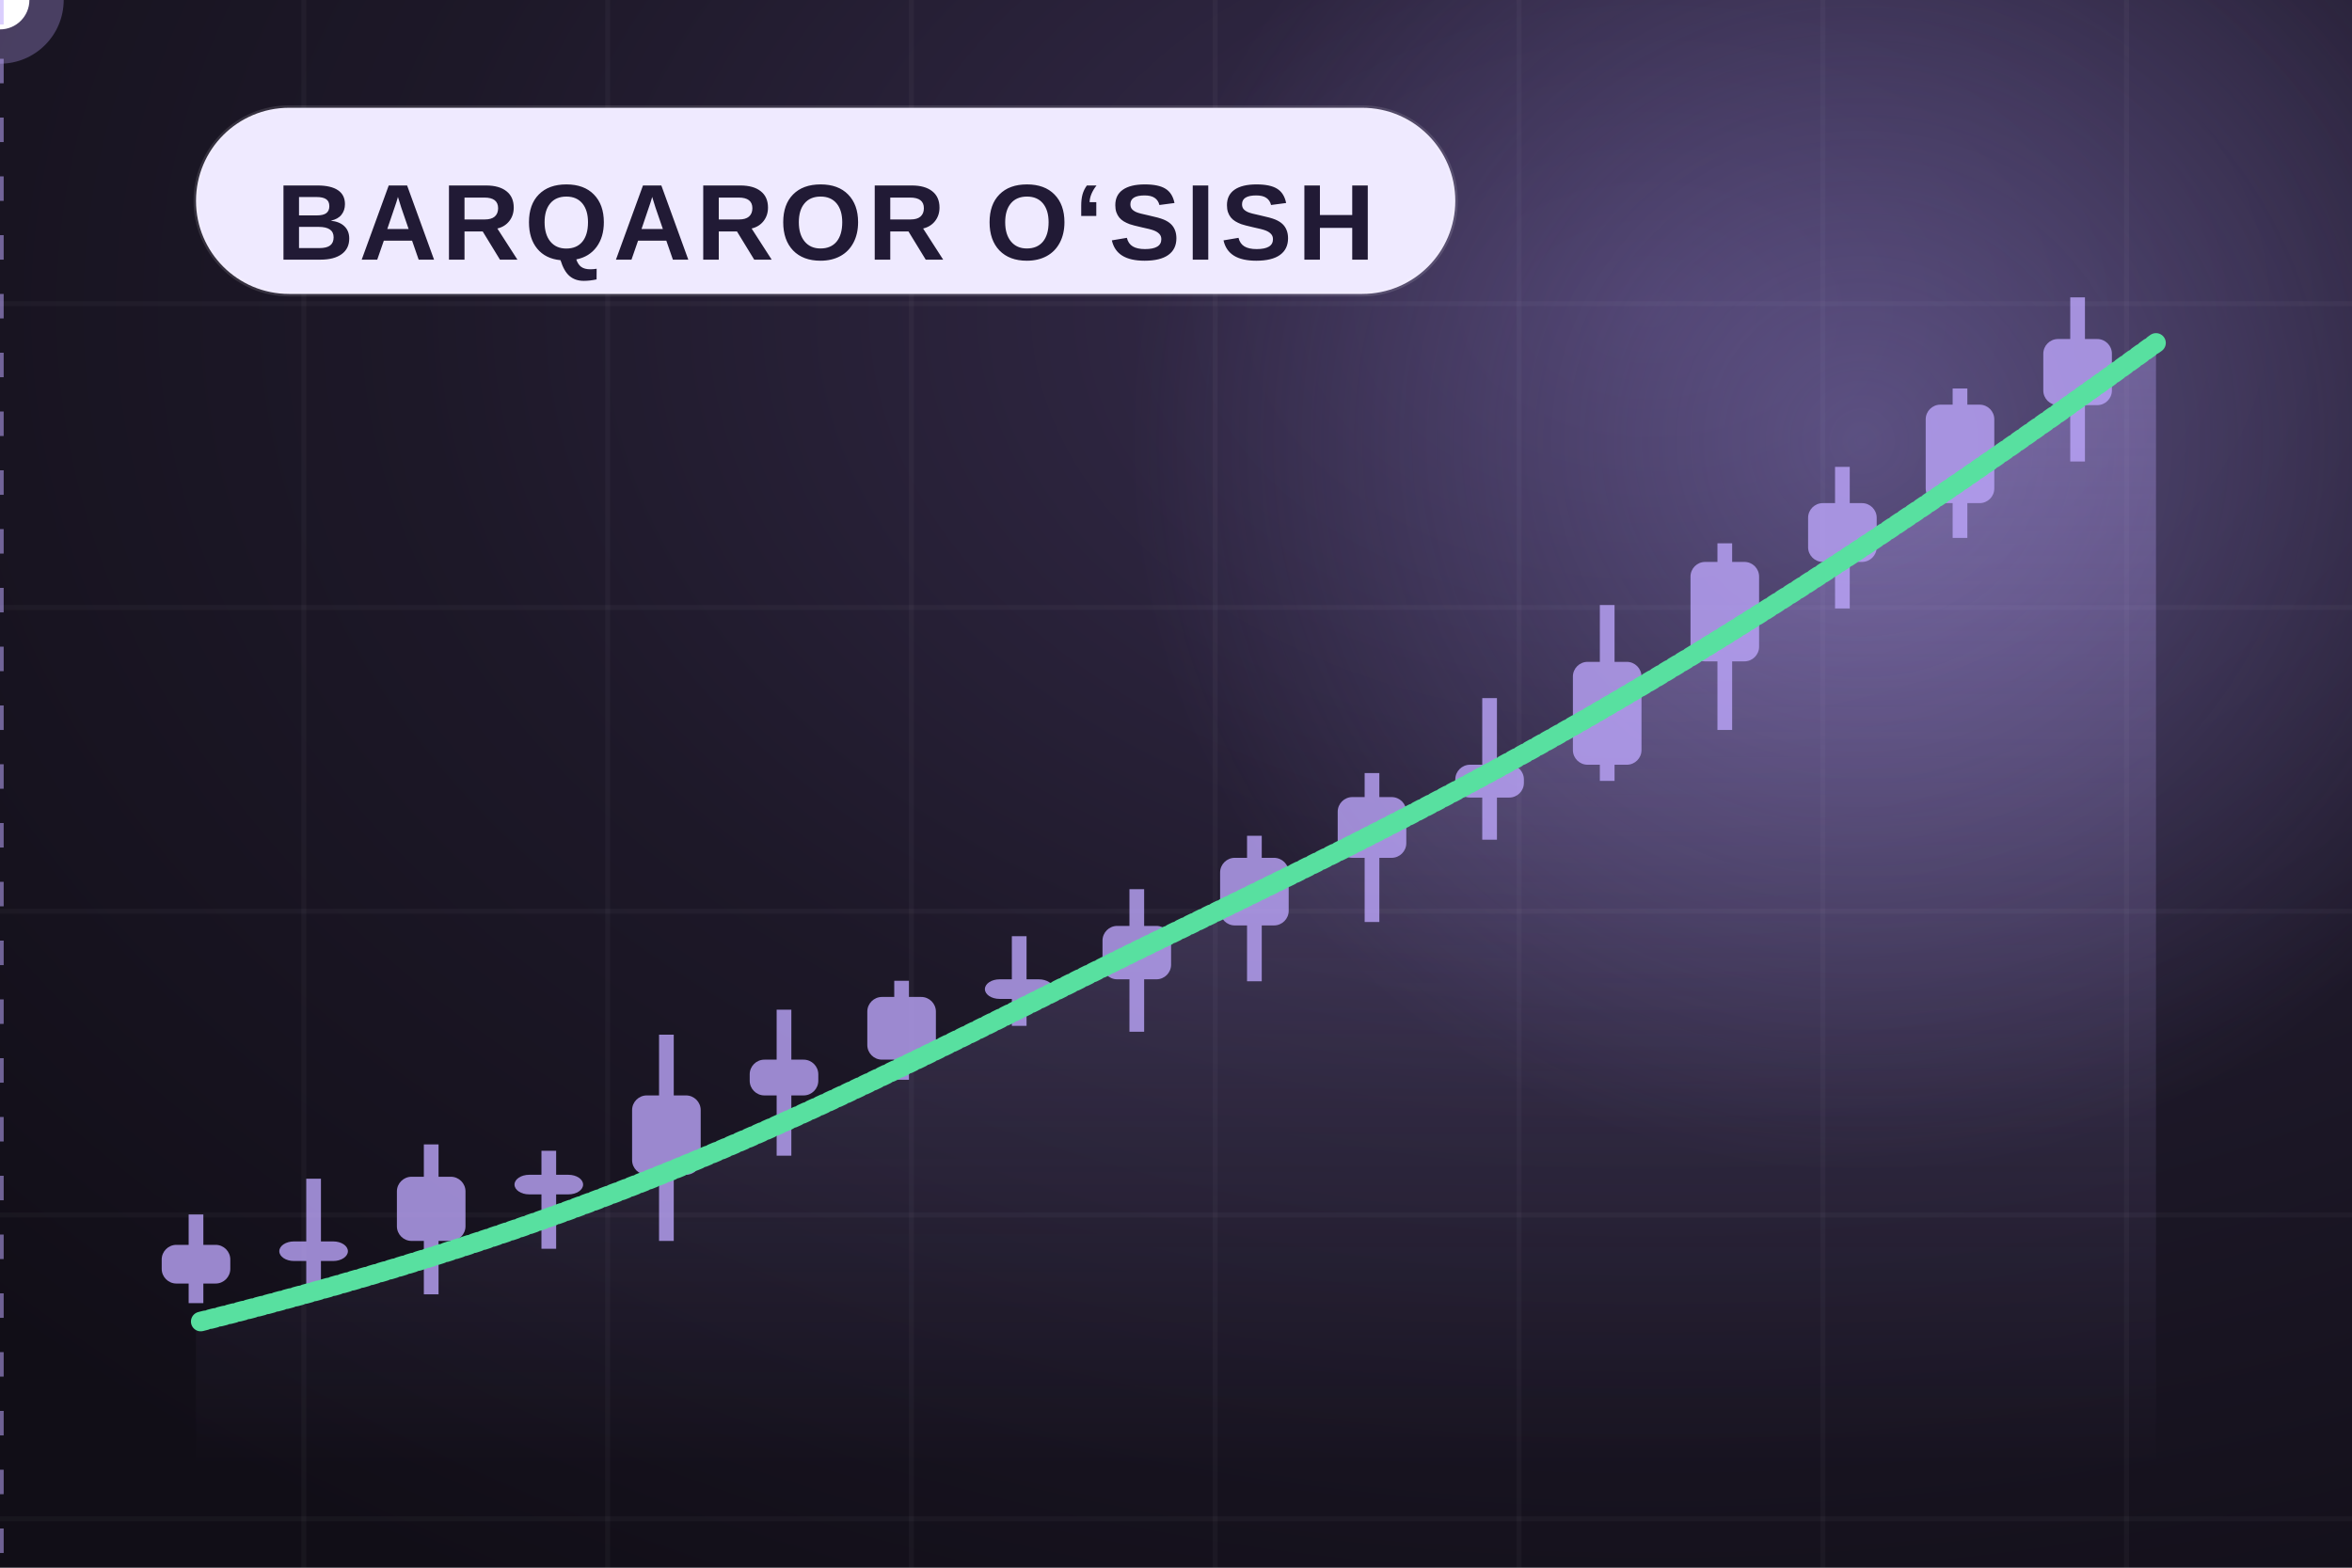
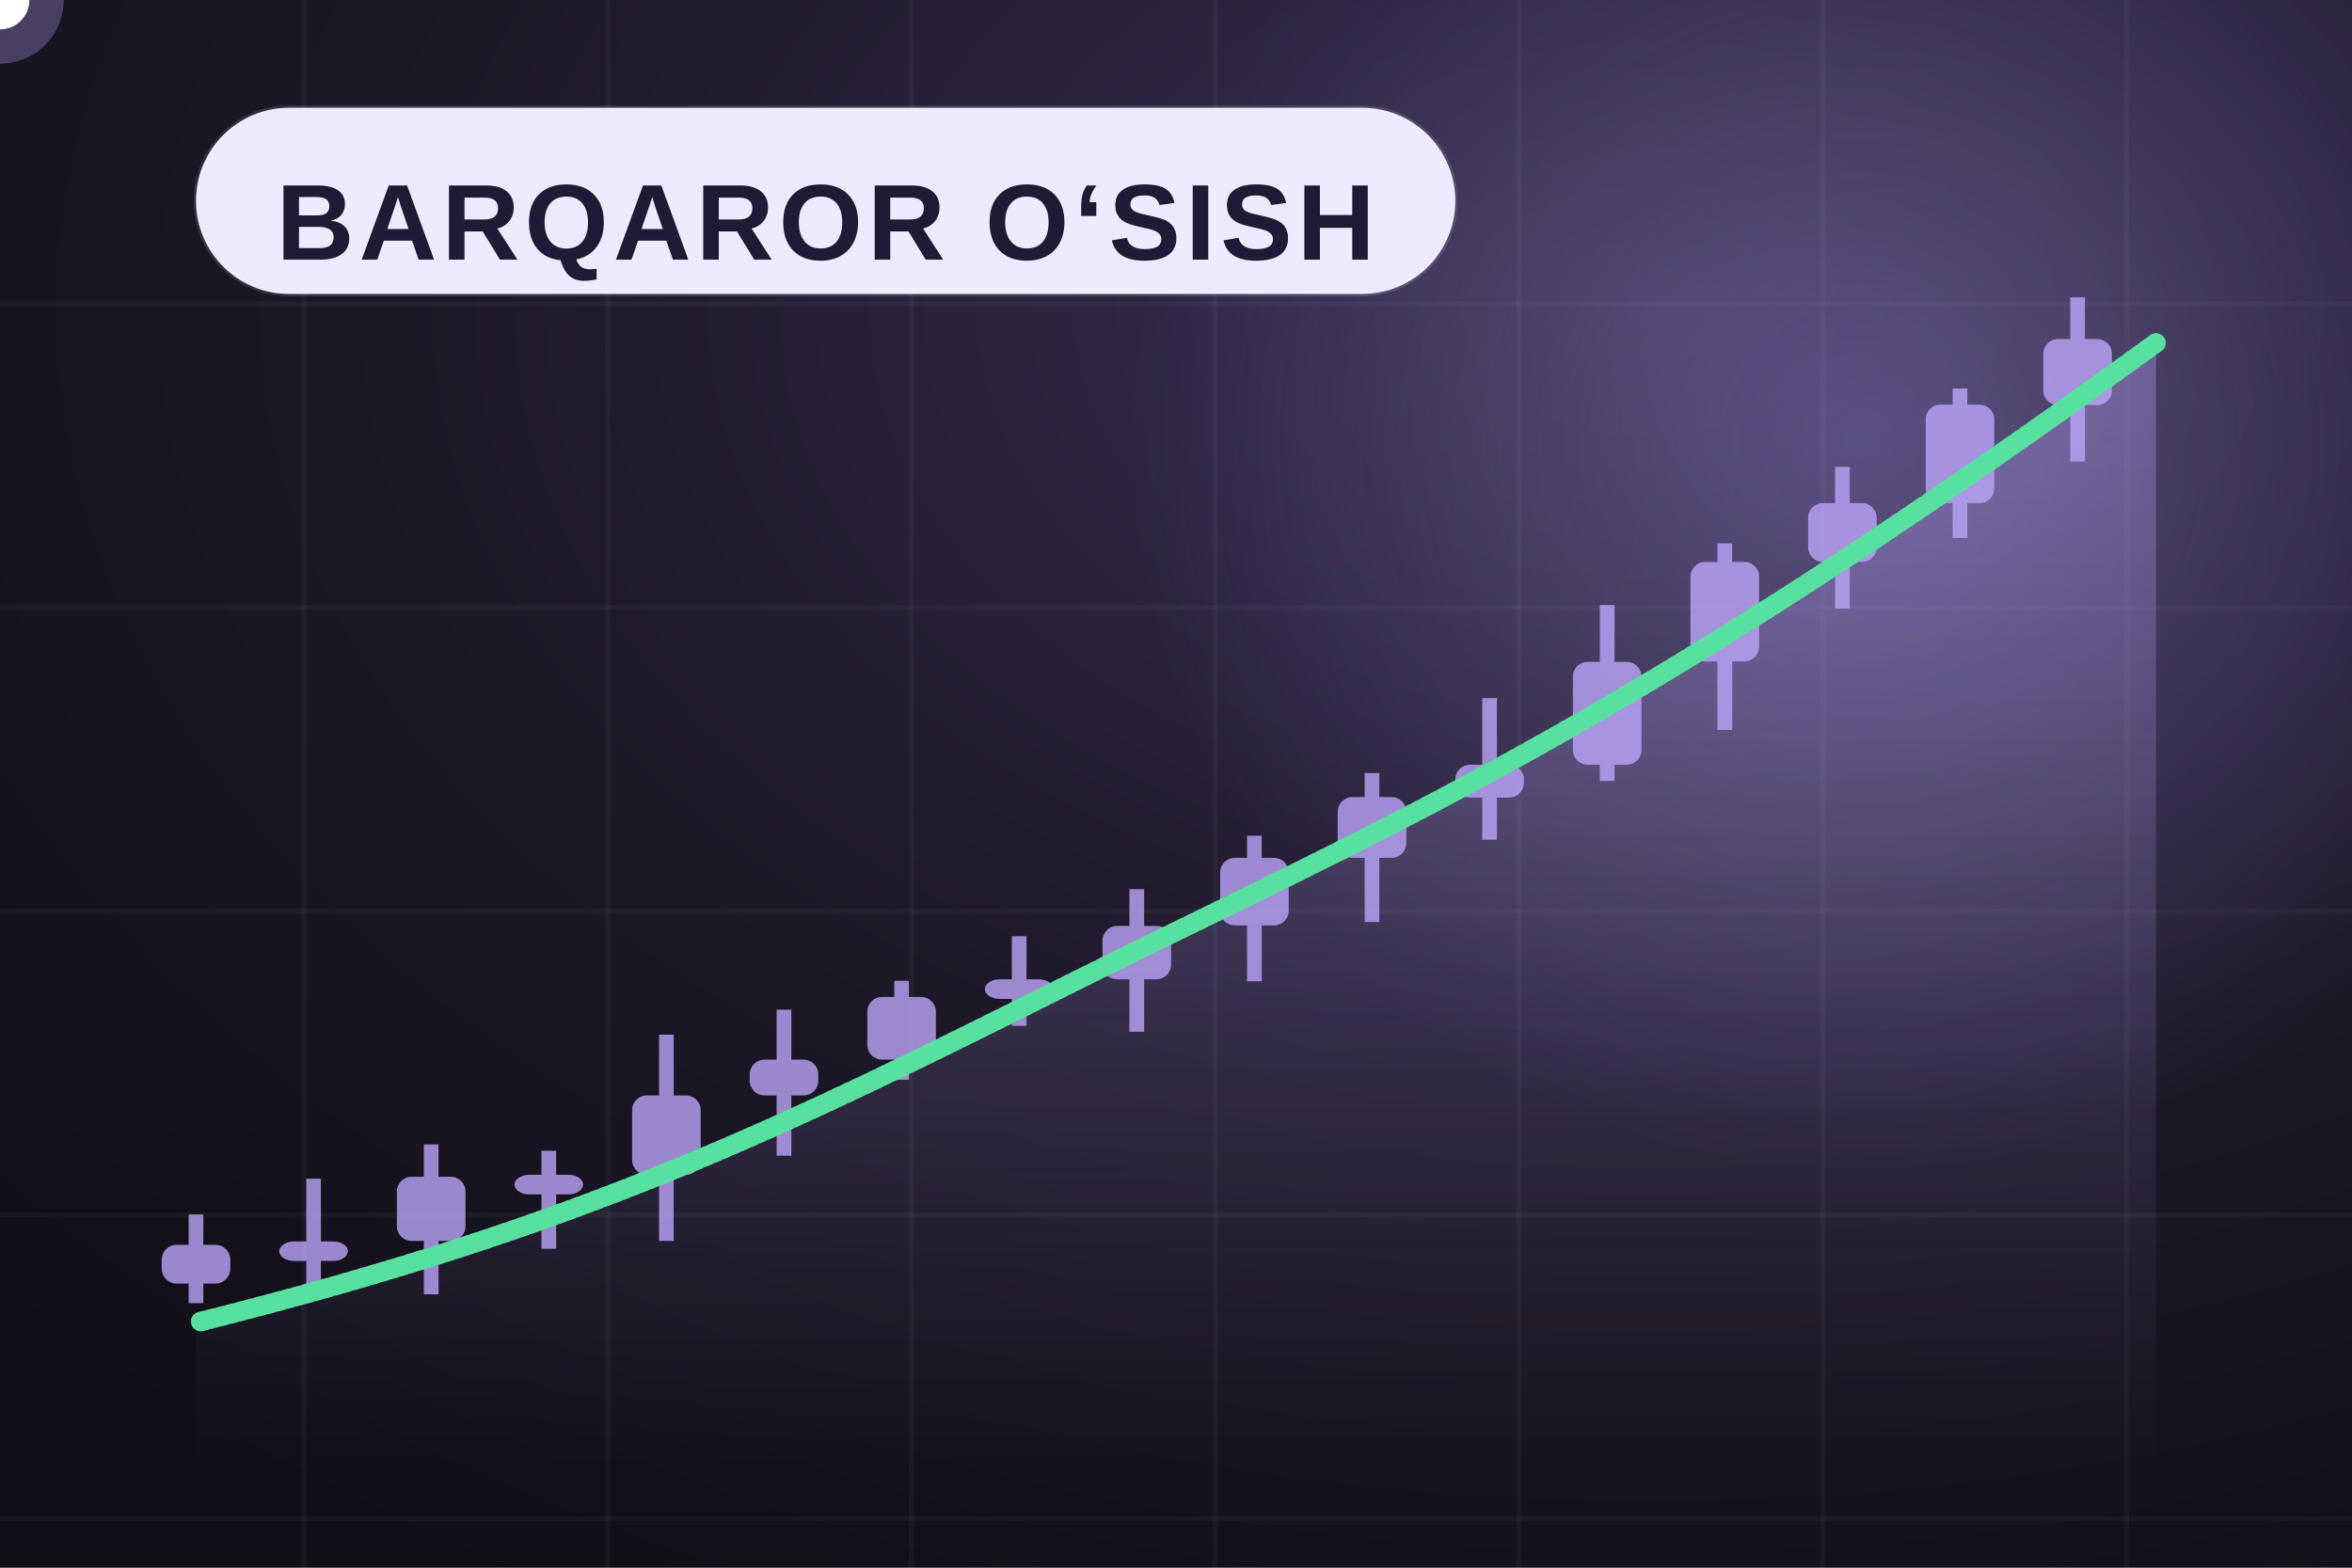
<svg xmlns="http://www.w3.org/2000/svg" width="480" height="320" viewBox="0 0 480 320">
  <style>
text{font-family:Arial,Helvetica,"Liberation Sans",sans-serif}
@keyframes grow{from{transform:scaleY(.05);opacity:0}to{transform:none;opacity:1}}
@keyframes live{0%,100%{transform:none}50%{transform:scaleY(1.4)}}
@keyframes flo{0%,100%{transform:translateY(0)}50%{transform:translateY(-6px)}}
@keyframes br{0%,100%{opacity:.7;transform:scale(1)}50%{opacity:1;transform:scale(1.1)}}
@keyframes march{to{stroke-dashoffset:-60}}
@keyframes draw{0%{stroke-dashoffset:1;opacity:1}38%{stroke-dashoffset:0}86%{stroke-dashoffset:0;opacity:1}96%{opacity:0}100%{stroke-dashoffset:1;opacity:0}}
@keyframes bob{0%,100%{transform:none}50%{transform:scaleY(.72)}}
@keyframes dp{0%,100%{transform:scale(1)}50%{transform:scale(1.18)}}
@keyframes hl{0%,100%{opacity:.35}50%{opacity:1}}
@keyframes rin{from{opacity:0;transform:translateX(-18px)}to{opacity:1;transform:none}}
@keyframes bobx{0%,100%{transform:none}50%{transform:scaleX(.78)}}
.row{animation:rin .8s cubic-bezier(.2,.8,.2,1) both}
.barx{transform-box:fill-box;animation:bobx 2.6s ease-in-out infinite}
.cd,.bar,.dot,.glow{transform-box:fill-box}
@keyframes form{0%{transform:scaleY(0);opacity:0}2%{opacity:1}9%{transform:scaleY(1);opacity:1}88%{transform:scaleY(1);opacity:1}96%,100%{transform:scaleY(1);opacity:0}}
.cd{animation:form 9s cubic-bezier(.25,.8,.25,1) infinite both}
@keyframes stream{to{transform:translateX(-640px)}}
.stream{animation:stream 8s linear infinite}
@keyframes scan{from{transform:translateX(-90px)}to{transform:translateX(570px)}}
.scan{animation:scan 6.5s cubic-bezier(.45,0,.55,1) infinite}
.chip{animation:flo 4.5s ease-in-out infinite}
.glow{transform-origin:50% 50%;animation:br 6s ease-in-out infinite}
.dash{animation:march 3.2s linear infinite}
.draw{stroke-dasharray:1;stroke-dashoffset:1;animation:draw 8s cubic-bezier(.4,0,.2,1) .3s infinite}
.bar{transform-origin:50% 100%;animation:bob 2.4s ease-in-out infinite}
.dot{transform-origin:50% 50%;animation:dp 2.2s ease-in-out infinite}
.hl{animation:hl 2.2s ease-in-out infinite}
@keyframes needle{0%,100%{transform:rotate(-62deg)}45%{transform:rotate(58deg)}70%{transform:rotate(20deg)}}
.needle{transform-origin:240px 280px;animation:needle 3.6s cubic-bezier(.5,0,.5,1) infinite}
@media (prefers-reduced-motion:reduce){*{animation:none!important}.draw{stroke-dasharray:none;stroke-dashoffset:0}.scan,.mdot{display:none}}
</style>
  <clipPath id="vb">
    <rect width="480" height="320" />
  </clipPath>
  <g clip-path="url(#vb)">
    <defs>
      <radialGradient id="bg" cx="70%" cy="20%" r="95%">
        <stop offset="0" stop-color="#3a2f52" />
        <stop offset=".55" stop-color="#1d1828" />
        <stop offset="1" stop-color="#110e17" />
      </radialGradient>
      <radialGradient id="glow" cx="50%" cy="50%" r="50%">
        <stop offset="0" stop-color="#a697eb" stop-opacity=".35" />
        <stop offset="1" stop-color="#a697eb" stop-opacity="0" />
      </radialGradient>
      <linearGradient id="scanG" x1="0" y1="0" x2="1" y2="0">
        <stop offset="0" stop-color="#bba5fa" stop-opacity="0" />
        <stop offset="1" stop-color="#bba5fa" stop-opacity=".2" />
      </linearGradient>
      <linearGradient id="fadeUp" x1="0" y1="0" x2="0" y2="1">
        <stop offset="0" stop-color="#bba5fa" stop-opacity=".35" />
        <stop offset="1" stop-color="#bba5fa" stop-opacity="0" />
      </linearGradient>
    </defs>
    <rect width="480" height="320" fill="url(#bg)" />
    <line x1="62" y1="0" x2="62" y2="320" stroke="#fff" stroke-opacity=".035" />
    <line x1="124" y1="0" x2="124" y2="320" stroke="#fff" stroke-opacity=".035" />
    <line x1="186" y1="0" x2="186" y2="320" stroke="#fff" stroke-opacity=".035" />
    <line x1="248" y1="0" x2="248" y2="320" stroke="#fff" stroke-opacity=".035" />
    <line x1="310" y1="0" x2="310" y2="320" stroke="#fff" stroke-opacity=".035" />
    <line x1="372" y1="0" x2="372" y2="320" stroke="#fff" stroke-opacity=".035" />
    <line x1="434" y1="0" x2="434" y2="320" stroke="#fff" stroke-opacity=".035" />
    <line x1="0" y1="62" x2="480" y2="62" stroke="#fff" stroke-opacity=".035" />
    <line x1="0" y1="124" x2="480" y2="124" stroke="#fff" stroke-opacity=".035" />
    <line x1="0" y1="186" x2="480" y2="186" stroke="#fff" stroke-opacity=".035" />
    <line x1="0" y1="248" x2="480" y2="248" stroke="#fff" stroke-opacity=".035" />
    <line x1="0" y1="310" x2="480" y2="310" stroke="#fff" stroke-opacity=".035" />
    <circle class="glow" cx="380" cy="90" r="150" fill="url(#glow)" />
    <path d="M40 270 C 120 250, 160 230, 220 200 S 330 150, 440 70 L440 300 L40 300 Z" fill="url(#fadeUp)" />
    <g opacity=".8">
      <g class="cd" style="transform-origin:50% 78.0%;animation-duration:7.13s;animation-delay:0ms">
        <line x1="40" x2="40" y1="247.9" y2="266.0" stroke="#bba5fa" stroke-width="3" />
        <rect x="33" y="254.1" width="14" height="7.9" rx="3" fill="#bba5fa" />
      </g>
      <g class="cd" style="transform-origin:50% 60.1%;animation-duration:7.13s;animation-delay:260ms">
        <line x1="64" x2="64" y1="240.6" y2="263.0" stroke="#bba5fa" stroke-width="3" />
        <rect x="57" y="253.4" width="14" height="4.0" rx="3" fill="#bba5fa" />
      </g>
      <g class="cd" style="transform-origin:50% 64.7%;animation-duration:7.13s;animation-delay:520ms">
        <line x1="88" x2="88" y1="233.6" y2="264.2" stroke="#bba5fa" stroke-width="3" />
        <rect x="81" y="240.2" width="14" height="13.1" rx="3" fill="#bba5fa" />
      </g>
      <g class="cd" style="transform-origin:50% 26.6%;animation-duration:7.13s;animation-delay:780ms">
        <line x1="112" x2="112" y1="234.9" y2="254.9" stroke="#bba5fa" stroke-width="3" />
        <rect x="105" y="239.8" width="14" height="4.0" rx="3" fill="#bba5fa" />
      </g>
      <g class="cd" style="transform-origin:50% 67.9%;animation-duration:7.13s;animation-delay:1040ms">
        <line x1="136" x2="136" y1="211.2" y2="253.3" stroke="#bba5fa" stroke-width="3" />
        <rect x="129" y="223.6" width="14" height="16.2" rx="3" fill="#bba5fa" />
      </g>
      <g class="cd" style="transform-origin:50% 58.6%;animation-duration:7.13s;animation-delay:1300ms">
        <line x1="160" x2="160" y1="206.1" y2="235.9" stroke="#bba5fa" stroke-width="3" />
        <rect x="153" y="216.3" width="14" height="7.3" rx="3" fill="#bba5fa" />
      </g>
      <g class="cd" style="transform-origin:50% 79.6%;animation-duration:7.13s;animation-delay:1560ms">
        <line x1="184" x2="184" y1="200.2" y2="220.4" stroke="#bba5fa" stroke-width="3" />
        <rect x="177" y="203.5" width="14" height="12.8" rx="3" fill="#bba5fa" />
      </g>
      <g class="cd" style="transform-origin:50% 67.7%;animation-duration:7.13s;animation-delay:1820ms">
        <line x1="208" x2="208" y1="191.1" y2="209.4" stroke="#bba5fa" stroke-width="3" />
        <rect x="201" y="199.9" width="14" height="4.0" rx="3" fill="#bba5fa" />
      </g>
      <g class="cd" style="transform-origin:50% 63.4%;animation-duration:7.13s;animation-delay:2080ms">
        <line x1="232" x2="232" y1="181.5" y2="210.6" stroke="#bba5fa" stroke-width="3" />
        <rect x="225" y="189.0" width="14" height="10.9" rx="3" fill="#bba5fa" />
      </g>
      <g class="cd" style="transform-origin:50% 61.9%;animation-duration:7.13s;animation-delay:2340ms">
        <line x1="256" x2="256" y1="170.6" y2="200.3" stroke="#bba5fa" stroke-width="3" />
        <rect x="249" y="175.1" width="14" height="13.8" rx="3" fill="#bba5fa" />
      </g>
      <g class="cd" style="transform-origin:50% 57.1%;animation-duration:7.13s;animation-delay:2600ms">
        <line x1="280" x2="280" y1="157.8" y2="188.2" stroke="#bba5fa" stroke-width="3" />
        <rect x="273" y="162.7" width="14" height="12.4" rx="3" fill="#bba5fa" />
      </g>
      <g class="cd" style="transform-origin:50% 70.0%;animation-duration:7.13s;animation-delay:2860ms">
        <line x1="304" x2="304" y1="142.5" y2="171.4" stroke="#bba5fa" stroke-width="3" />
        <rect x="297" y="156.1" width="14" height="6.7" rx="3" fill="#bba5fa" />
      </g>
      <g class="cd" style="transform-origin:50% 90.8%;animation-duration:7.13s;animation-delay:3120ms">
        <line x1="328" x2="328" y1="123.5" y2="159.4" stroke="#bba5fa" stroke-width="3" />
        <rect x="321" y="135.1" width="14" height="21.0" rx="3" fill="#bba5fa" />
      </g>
      <g class="cd" style="transform-origin:50% 63.5%;animation-duration:7.13s;animation-delay:3380ms">
        <line x1="352" x2="352" y1="110.9" y2="149.0" stroke="#bba5fa" stroke-width="3" />
        <rect x="345" y="114.7" width="14" height="20.3" rx="3" fill="#bba5fa" />
      </g>
      <g class="cd" style="transform-origin:50% 67.2%;animation-duration:7.13s;animation-delay:3640ms">
        <line x1="376" x2="376" y1="95.3" y2="124.2" stroke="#bba5fa" stroke-width="3" />
        <rect x="369" y="102.7" width="14" height="12.0" rx="3" fill="#bba5fa" />
      </g>
      <g class="cd" style="transform-origin:50% 76.9%;animation-duration:7.13s;animation-delay:3900ms">
        <line x1="400" x2="400" y1="79.3" y2="109.8" stroke="#bba5fa" stroke-width="3" />
        <rect x="393" y="82.6" width="14" height="20.1" rx="3" fill="#bba5fa" />
      </g>
      <g class="cd" style="transform-origin:50% 65.6%;animation-duration:7.13s;animation-delay:4160ms">
        <line x1="424" x2="424" y1="60.7" y2="94.2" stroke="#bba5fa" stroke-width="3" />
        <rect x="417" y="69.2" width="14" height="13.5" rx="3" fill="#bba5fa" />
      </g>
    </g>
    <path class="draw" pathLength="1" d="M40 270 C 120 250, 160 230, 220 200 S 330 150, 440 70" fill="none" stroke="#58e0a0" stroke-width="4" stroke-linecap="round" />
    <g class="mdot">
      <circle r="13" fill="#bba5fa" opacity=".3">
        <animateMotion dur="5.5s" repeatCount="indefinite" path="M40 270 C 120 250, 160 230, 220 200 S 330 150, 440 70" />
      </circle>
      <circle r="6" fill="#fff">
        <animateMotion dur="5.5s" repeatCount="indefinite" path="M40 270 C 120 250, 160 230, 220 200 S 330 150, 440 70" />
      </circle>
    </g>
    <g class="chip" style="animation-delay:-3s">
      <rect x="40" y="22" width="257" height="38" rx="19" fill="#efeaff" stroke="#fff" stroke-opacity=".12" />
      <text x="168.5" y="53" text-anchor="middle" font-size="22" font-weight="700" fill="#211a35" letter-spacing="1">BARQAROR O‘SISH</text>
    </g>
-     <g class="scan">
-       <rect x="-70" y="0" width="70" height="320" fill="url(#scanG)" />
-       <line x1="0" y1="0" x2="0" y2="320" stroke="#bba5fa" stroke-opacity=".55" stroke-width="1.5" stroke-dasharray="5 7" />
-     </g>
  </g>
</svg>
